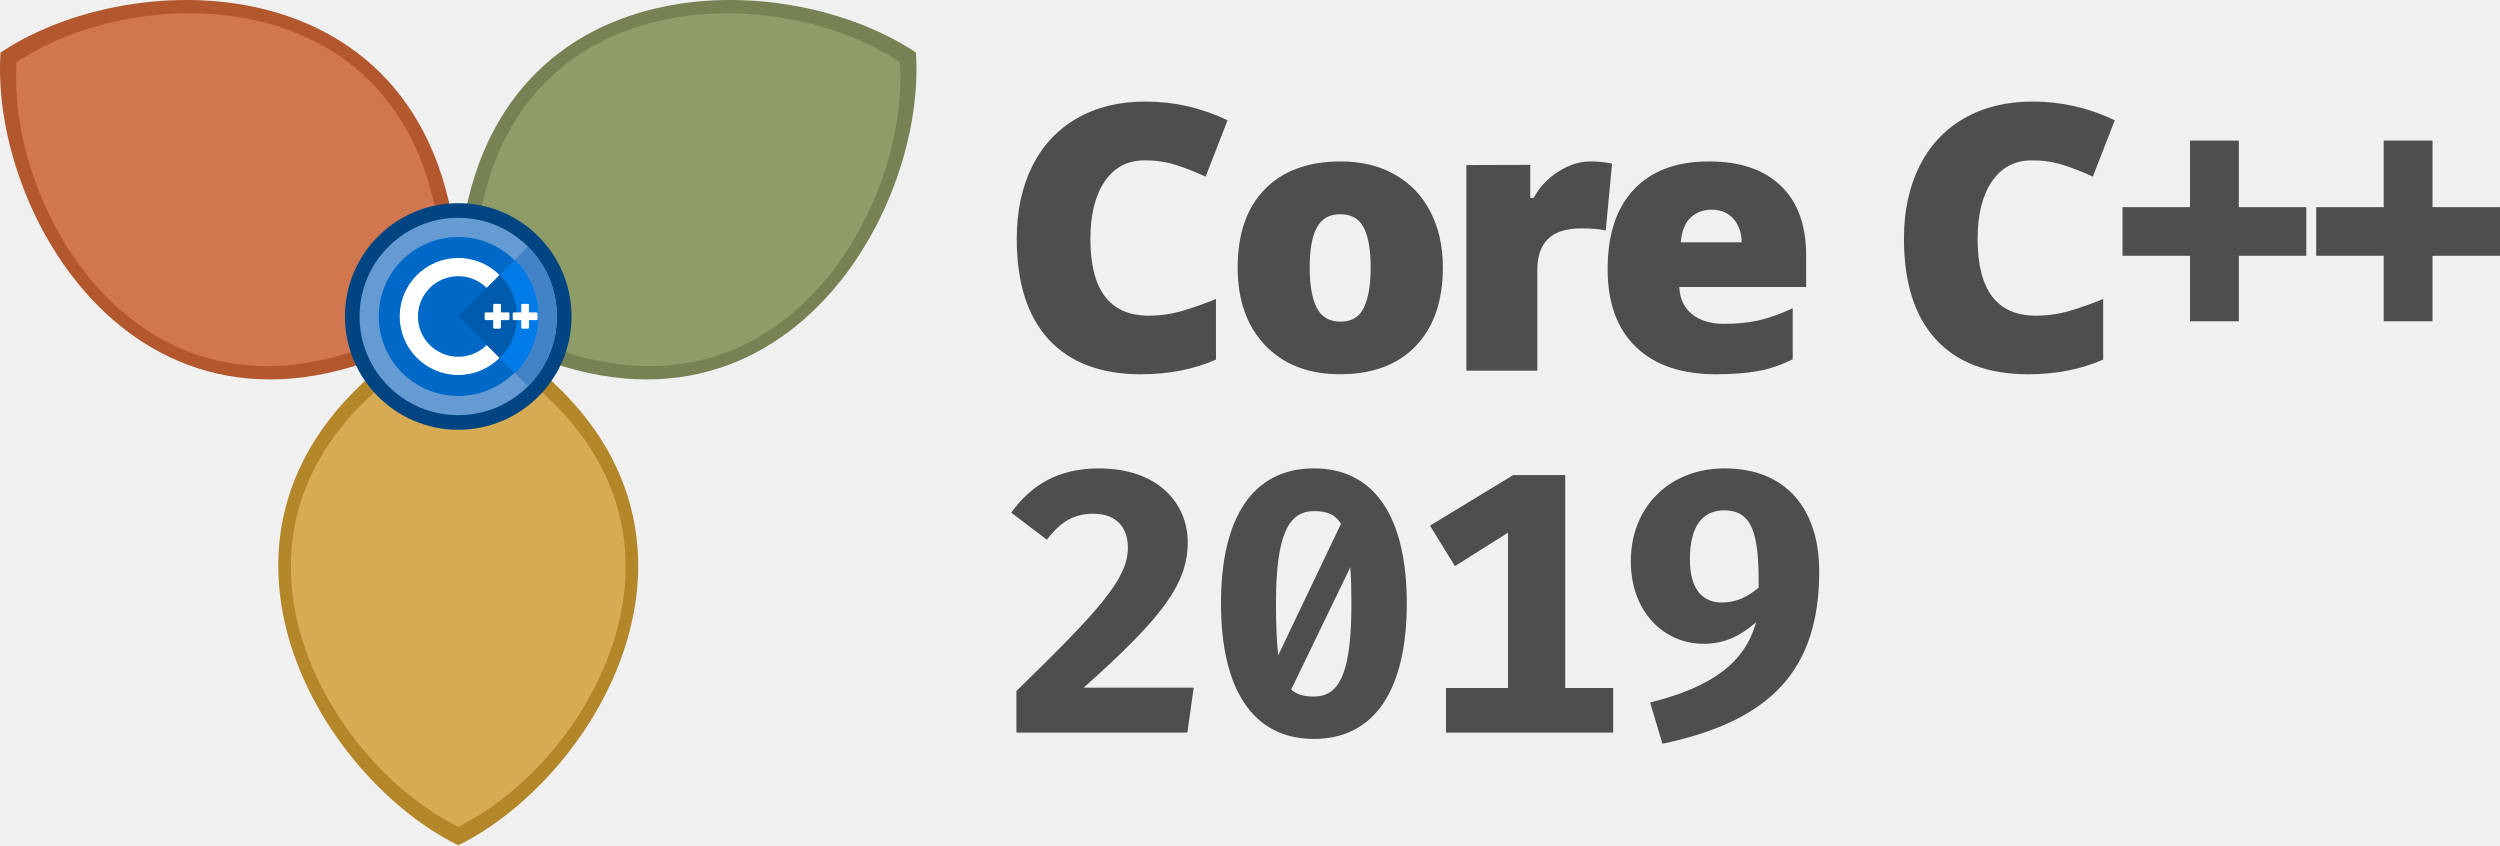
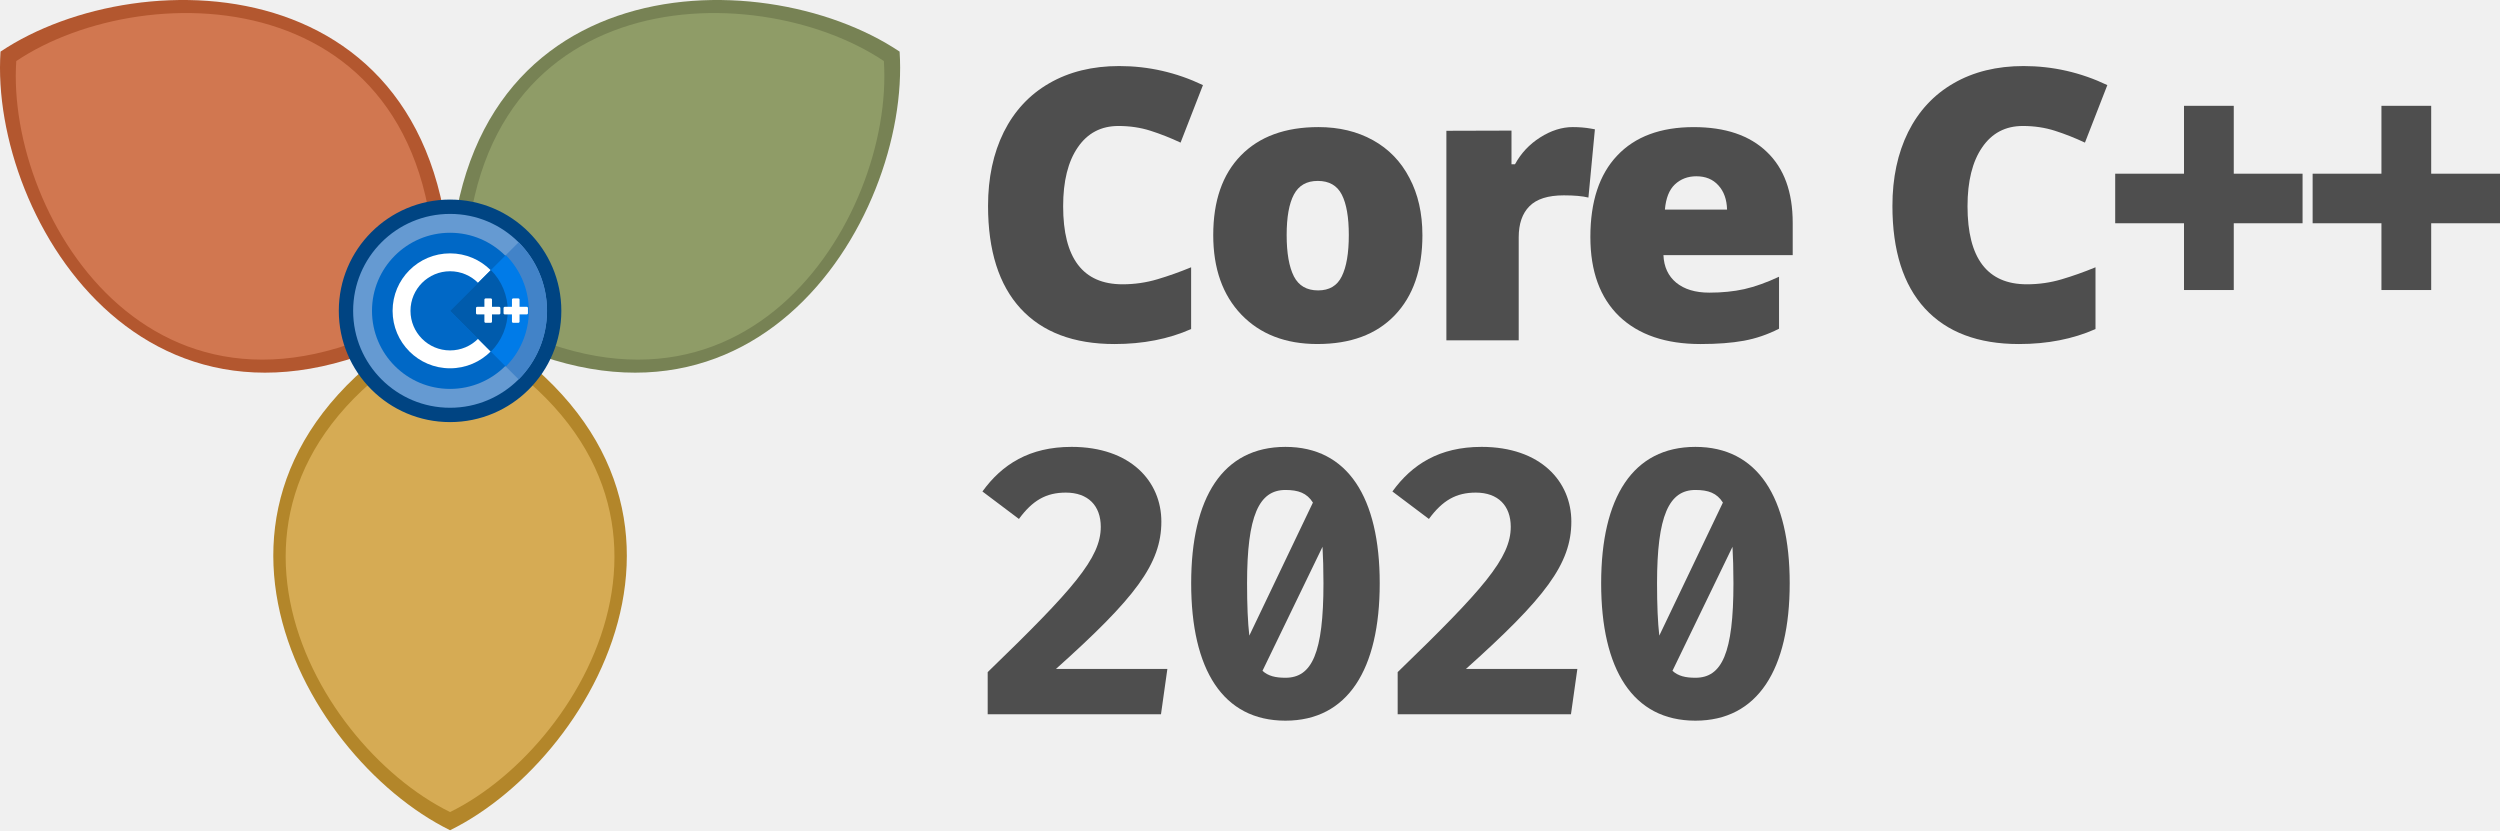
- <svg xmlns="http://www.w3.org/2000/svg" version="1.1" id="Layer_1" x="0px" y="0px" width="196.044" height="66.286" viewBox="0 0 196.044 66.286" enable-background="new 0 0 185 188" xml:space="preserve">
+ <svg xmlns="http://www.w3.org/2000/svg" xml:space="preserve" enable-background="new 0 0 185 188" viewBox="0 0 180.673 60" height="60" width="180.673" y="0px" x="0px" id="Layer_1" version="1.1">
  <defs id="defs233">
-     <radialGradient gradientUnits="userSpaceOnUse" gradientTransform="matrix(0.498,0,0,0.498,172.2891,79.7388)" r="20.114" cy="-60.055" cx="-310.583" id="SVGID_1_">
-       <stop id="stop48" style="stop-color:#FFCF4F" offset="0" />
-       <stop id="stop50" style="stop-color:#F4C236" offset="1" />
+     <radialGradient id="SVGID_1_" cx="-310.583" cy="-60.055" r="20.114" gradientTransform="matrix(0.498,0,0,0.498,172.2891,79.7388)" gradientUnits="userSpaceOnUse">
+       <stop offset="0" style="stop-color:#FFCF4F" id="stop48" />
+       <stop offset="1" style="stop-color:#F4C236" id="stop50" />
    </radialGradient>
-     <radialGradient gradientUnits="userSpaceOnUse" gradientTransform="matrix(0.498,0,0,0.498,172.2891,79.7388)" r="27.658" cy="-70.27" cx="-322.635" id="SVGID_2_">
-       <stop id="stop55" style="stop-color:#08A960" offset="0" />
-       <stop id="stop57" style="stop-color:#07914B" offset="1" />
+     <radialGradient id="SVGID_2_" cx="-322.635" cy="-70.27" r="27.658" gradientTransform="matrix(0.498,0,0,0.498,172.2891,79.7388)" gradientUnits="userSpaceOnUse">
+       <stop offset="0" style="stop-color:#08A960" id="stop55" />
+       <stop offset="1" style="stop-color:#07914B" id="stop57" />
    </radialGradient>
-     <radialGradient gradientUnits="userSpaceOnUse" gradientTransform="matrix(0.498,0,0,0.498,172.2891,79.7388)" r="40.54" cy="-109.951" cx="-313.183" id="SVGID_3_">
-       <stop id="stop62" style="stop-color:#567FC0" offset="0" />
-       <stop id="stop64" style="stop-color:#557FC0" offset="1" />
+     <radialGradient id="SVGID_3_" cx="-313.183" cy="-109.951" r="40.54" gradientTransform="matrix(0.498,0,0,0.498,172.2891,79.7388)" gradientUnits="userSpaceOnUse">
+       <stop offset="0" style="stop-color:#567FC0" id="stop62" />
+       <stop offset="1" style="stop-color:#557FC0" id="stop64" />
    </radialGradient>
-     <radialGradient gradientUnits="userSpaceOnUse" gradientTransform="matrix(0.498,0,0,0.498,172.2891,79.7388)" r="33.058" cy="-119.916" cx="-301.119" id="SVGID_4_">
-       <stop id="stop69" style="stop-color:#E14C40" offset="0" />
-       <stop id="stop71" style="stop-color:#CD392D" offset="1" />
+     <radialGradient id="SVGID_4_" cx="-301.119" cy="-119.916" r="33.058" gradientTransform="matrix(0.498,0,0,0.498,172.2891,79.7388)" gradientUnits="userSpaceOnUse">
+       <stop offset="0" style="stop-color:#E14C40" id="stop69" />
+       <stop offset="1" style="stop-color:#CD392D" id="stop71" />
    </radialGradient>
-     <filter style="color-interpolation-filters:sRGB" id="filter4319">
-       <feColorMatrix values="0.21 0.72 0.072 0 0 0.21 0.72 0.072 0 0 0.21 0.72 0.072 0 0 0 0 0 1 0 " id="feColorMatrix4317" />
+     <filter id="filter4319" style="color-interpolation-filters:sRGB">
+       <feColorMatrix id="feColorMatrix4317" values="0.21 0.72 0.072 0 0 0.21 0.72 0.072 0 0 0.21 0.72 0.072 0 0 0 0 0 1 0 " />
    </filter>
-     <radialGradient gradientUnits="userSpaceOnUse" gradientTransform="matrix(0.498,0,0,0.498,172.2891,79.7388)" r="20.114" cy="66.455" cx="-310.583" id="SVGID_5_">
-       <stop id="stop124" style="stop-color:#CCCCCC" offset="0" />
-       <stop id="stop126" style="stop-color:#C0C0C0" offset="1" />
+     <radialGradient id="SVGID_5_" cx="-310.583" cy="66.455" r="20.114" gradientTransform="matrix(0.498,0,0,0.498,172.2891,79.7388)" gradientUnits="userSpaceOnUse">
+       <stop offset="0" style="stop-color:#CCCCCC" id="stop124" />
+       <stop offset="1" style="stop-color:#C0C0C0" id="stop126" />
    </radialGradient>
-     <radialGradient gradientUnits="userSpaceOnUse" gradientTransform="matrix(0.498,0,0,0.498,172.2891,79.7388)" r="27.658" cy="56.241" cx="-322.635" id="SVGID_6_">
-       <stop id="stop131" style="stop-color:#A0A0A0" offset="0" />
-       <stop id="stop133" style="stop-color:#7B7B7B" offset="1" />
+     <radialGradient id="SVGID_6_" cx="-322.635" cy="56.241" r="27.658" gradientTransform="matrix(0.498,0,0,0.498,172.2891,79.7388)" gradientUnits="userSpaceOnUse">
+       <stop offset="0" style="stop-color:#A0A0A0" id="stop131" />
+       <stop offset="1" style="stop-color:#7B7B7B" id="stop133" />
    </radialGradient>
-     <radialGradient gradientUnits="userSpaceOnUse" gradientTransform="matrix(0.498,0,0,0.498,172.2891,79.7388)" r="40.54" cy="16.559" cx="-313.183" id="SVGID_7_">
-       <stop id="stop138" style="stop-color:#848484" offset="0" />
-       <stop id="stop140" style="stop-color:#838383" offset="1" />
+     <radialGradient id="SVGID_7_" cx="-313.183" cy="16.559" r="40.54" gradientTransform="matrix(0.498,0,0,0.498,172.2891,79.7388)" gradientUnits="userSpaceOnUse">
+       <stop offset="0" style="stop-color:#848484" id="stop138" />
+       <stop offset="1" style="stop-color:#838383" id="stop140" />
    </radialGradient>
-     <radialGradient gradientUnits="userSpaceOnUse" gradientTransform="matrix(0.498,0,0,0.498,172.2891,79.7388)" r="33.058" cy="6.594" cx="-301.119" id="SVGID_8_">
-       <stop id="stop145" style="stop-color:#626262" offset="0" />
-       <stop id="stop147" style="stop-color:#474747" offset="1" />
+     <radialGradient id="SVGID_8_" cx="-301.119" cy="6.594" r="33.058" gradientTransform="matrix(0.498,0,0,0.498,172.2891,79.7388)" gradientUnits="userSpaceOnUse">
+       <stop offset="0" style="stop-color:#626262" id="stop145" />
+       <stop offset="1" style="stop-color:#474747" id="stop147" />
    </radialGradient>
-     <radialGradient gradientUnits="userSpaceOnUse" gradientTransform="matrix(0.498,0,0,0.498,172.2891,79.7388)" r="20.114" cy="192.965" cx="-310.265" id="SVGID_9_">
-       <stop id="stop200" style="stop-color:#FFCF4F" offset="0" />
-       <stop id="stop202" style="stop-color:#F4C236" offset="1" />
+     <radialGradient id="SVGID_9_" cx="-310.265" cy="192.965" r="20.114" gradientTransform="matrix(0.498,0,0,0.498,172.2891,79.7388)" gradientUnits="userSpaceOnUse">
+       <stop offset="0" style="stop-color:#FFCF4F" id="stop200" />
+       <stop offset="1" style="stop-color:#F4C236" id="stop202" />
    </radialGradient>
-     <radialGradient gradientUnits="userSpaceOnUse" gradientTransform="matrix(0.498,0,0,0.498,172.2891,79.7388)" r="27.658" cy="182.751" cx="-322.317" id="SVGID_10_">
-       <stop id="stop207" style="stop-color:#08A960" offset="0" />
-       <stop id="stop209" style="stop-color:#07914B" offset="1" />
+     <radialGradient id="SVGID_10_" cx="-322.317" cy="182.751" r="27.658" gradientTransform="matrix(0.498,0,0,0.498,172.2891,79.7388)" gradientUnits="userSpaceOnUse">
+       <stop offset="0" style="stop-color:#08A960" id="stop207" />
+       <stop offset="1" style="stop-color:#07914B" id="stop209" />
    </radialGradient>
-     <radialGradient gradientUnits="userSpaceOnUse" gradientTransform="matrix(0.498,0,0,0.498,172.2891,79.7388)" r="40.54" cy="143.069" cx="-312.865" id="SVGID_11_">
-       <stop id="stop214" style="stop-color:#567FC0" offset="0" />
-       <stop id="stop216" style="stop-color:#557FC0" offset="1" />
+     <radialGradient id="SVGID_11_" cx="-312.865" cy="143.069" r="40.54" gradientTransform="matrix(0.498,0,0,0.498,172.2891,79.7388)" gradientUnits="userSpaceOnUse">
+       <stop offset="0" style="stop-color:#567FC0" id="stop214" />
+       <stop offset="1" style="stop-color:#557FC0" id="stop216" />
    </radialGradient>
-     <radialGradient gradientUnits="userSpaceOnUse" gradientTransform="matrix(0.498,0,0,0.498,172.2891,79.7388)" r="33.058" cy="133.104" cx="-300.801" id="SVGID_12_">
-       <stop id="stop221" style="stop-color:#E14C40" offset="0" />
-       <stop id="stop223" style="stop-color:#CD392D" offset="1" />
+     <radialGradient id="SVGID_12_" cx="-300.801" cy="133.104" r="33.058" gradientTransform="matrix(0.498,0,0,0.498,172.2891,79.7388)" gradientUnits="userSpaceOnUse">
+       <stop offset="0" style="stop-color:#E14C40" id="stop221" />
+       <stop offset="1" style="stop-color:#CD392D" id="stop223" />
    </radialGradient>
  </defs>
-   <g transform="matrix(0.3816922,0,0,0.3816922,-3.545729,-29.98874)" id="layer1">
+   <g id="layer1" transform="matrix(0.3454942,0,0,0.3454942,-3.209467,-27.14474)">
    <g id="g4622">
-       <path transform="scale(0.2645833)" id="path4505" d="m 390.93,542.691 c -243.116,128.539 -119.577,351.833 0,410.627 119.577,-58.794 243.116,-282.088 0,-410.627 z" style="opacity:1;fill:#b3862a;fill-opacity:1;fill-rule:evenodd;stroke:none;stroke-width:1;stroke-linecap:butt;stroke-linejoin:miter;stroke-miterlimit:4;stroke-dasharray:none;stroke-opacity:1" />
-       <path style="opacity:1;fill:#778254;fill-opacity:1;fill-rule:evenodd;stroke:none;stroke-width:0.265;stroke-linecap:butt;stroke-linejoin:miter;stroke-miterlimit:4;stroke-dasharray:none;stroke-opacity:1" d="M 103.377,143.686 C 164.992,182.388 199.813,124.54 197.466,89.363 168.175,69.742 100.667,70.975 103.377,143.686 Z" id="path4510" />
-       <path id="path4601" d="m 106.671,141.856 c 57.302,35.993 89.686,-17.805 87.503,-50.52 -27.24,-18.248 -90.023,-17.101 -87.503,50.52 z" style="opacity:1;fill:#8f9c67;fill-opacity:1;fill-rule:evenodd;stroke:none;stroke-width:0.246;stroke-linecap:butt;stroke-linejoin:miter;stroke-miterlimit:4;stroke-dasharray:none;stroke-opacity:1" />
-       <path style="opacity:1;fill:#b3572f;fill-opacity:1;fill-rule:evenodd;stroke:none;stroke-width:0.265;stroke-linecap:butt;stroke-linejoin:miter;stroke-miterlimit:4;stroke-dasharray:none;stroke-opacity:1" d="M 103.49,143.686 C 106.2,70.975 38.692,69.742 9.401,89.363 7.054,124.54 41.875,182.388 103.49,143.686 Z" id="path4514" />
-       <path id="path4597" d="M 100.196,141.856 C 102.716,74.234 39.933,73.088 12.693,91.336 10.51,124.051 42.894,177.848 100.196,141.856 Z" style="opacity:1;fill:#d17750;fill-opacity:1;fill-rule:evenodd;stroke:none;stroke-width:0.246;stroke-linecap:butt;stroke-linejoin:miter;stroke-miterlimit:4;stroke-dasharray:none;stroke-opacity:1" />
-       <path style="opacity:1;fill:#d6ab54;fill-opacity:1;fill-rule:evenodd;stroke:none;stroke-width:0.246;stroke-linecap:butt;stroke-linejoin:miter;stroke-miterlimit:4;stroke-dasharray:none;stroke-opacity:1" d="m 103.433,147.39 c -59.822,31.629 -29.423,86.573 0,101.04 29.423,-14.467 59.822,-69.411 0,-101.04 z" id="path4599" />
-       <circle r="21.775" cy="143.587" cx="103.433" id="path4521" style="opacity:1;fill:#659ad2;fill-opacity:1;stroke:#004482;stroke-width:3;stroke-linecap:round;stroke-linejoin:round;stroke-miterlimit:4;stroke-dasharray:none;stroke-opacity:1" />
-       <path style="opacity:1;fill:#4283c8;fill-opacity:1;stroke:none;stroke-width:0.331;stroke-linecap:round;stroke-linejoin:round;stroke-miterlimit:4;stroke-dasharray:none;stroke-opacity:1" id="path4571" d="m 117.779,129.244 a 20.284,20.284 0 0 1 5.941,14.343 20.284,20.284 0 0 1 -5.941,14.343 L 103.436,143.587 Z" />
-       <ellipse ry="16.331" rx="16.331" style="opacity:1;fill:#0068c6;fill-opacity:1;stroke:none;stroke-width:0.267;stroke-linecap:round;stroke-linejoin:round;stroke-miterlimit:4;stroke-dasharray:none;stroke-opacity:1" id="circle4549" cx="103.433" cy="143.587" />
-       <circle style="opacity:1;fill:#ffffff;fill-opacity:1;stroke:none;stroke-width:0.196;stroke-linecap:round;stroke-linejoin:round;stroke-miterlimit:4;stroke-dasharray:none;stroke-opacity:1" id="circle4547" cx="103.433" cy="143.587" r="12.021" />
-       <circle r="8.279" style="opacity:1;fill:#0068c6;fill-opacity:1;stroke:none;stroke-width:0.135;stroke-linecap:round;stroke-linejoin:round;stroke-miterlimit:4;stroke-dasharray:none;stroke-opacity:1" id="circle4545" cx="103.433" cy="143.587" />
-       <path d="m 115.085,131.937 a 16.475,16.475 0 0 1 4.826,11.65 16.475,16.475 0 0 1 -4.826,11.65 l -11.65,-11.65 z" id="path4573" style="opacity:1;fill:#007be8;fill-opacity:1;stroke:none;stroke-width:0.269;stroke-linecap:round;stroke-linejoin:round;stroke-miterlimit:4;stroke-dasharray:none;stroke-opacity:1" />
-       <path d="m 111.967,135.053 a 12.069,12.069 0 0 1 3.535,8.534 12.069,12.069 0 0 1 -3.535,8.534 l -8.534,-8.534 z" id="circle4553" style="opacity:1;fill:#005bac;fill-opacity:1;stroke:none;stroke-width:0.197;stroke-linecap:round;stroke-linejoin:round;stroke-miterlimit:4;stroke-dasharray:none;stroke-opacity:1" />
-       <g transform="matrix(0.7297297,0,0,0.7297297,31.07577,38.79505)" id="g4561">
-         <rect style="opacity:1;fill:#ffffff;fill-opacity:1;stroke:#004482;stroke-width:0;stroke-linecap:butt;stroke-linejoin:miter;stroke-miterlimit:4;stroke-dasharray:none;stroke-opacity:1" id="rect4555" width="2.177" height="6.993" x="108.997" y="140.045" ry="0.35" />
-         <rect ry="0.35" y="-113.582" x="142.453" height="6.993" width="2.177" id="rect4557" style="opacity:1;fill:#ffffff;fill-opacity:1;stroke:#004482;stroke-width:0;stroke-linecap:butt;stroke-linejoin:miter;stroke-miterlimit:4;stroke-dasharray:none;stroke-opacity:1" transform="rotate(90)" />
+       <path style="opacity:1;fill:#b3862a;fill-opacity:1;fill-rule:evenodd;stroke:none;stroke-width:1;stroke-linecap:butt;stroke-linejoin:miter;stroke-miterlimit:4;stroke-dasharray:none;stroke-opacity:1" d="m 390.93,542.691 c -243.116,128.539 -119.577,351.833 0,410.627 119.577,-58.794 243.116,-282.088 0,-410.627 z" id="path4505" transform="scale(0.2645833)" />
+       <path id="path4510" d="M 103.377,143.686 C 164.992,182.388 199.813,124.54 197.466,89.363 168.175,69.742 100.667,70.975 103.377,143.686 Z" style="opacity:1;fill:#778254;fill-opacity:1;fill-rule:evenodd;stroke:none;stroke-width:0.265;stroke-linecap:butt;stroke-linejoin:miter;stroke-miterlimit:4;stroke-dasharray:none;stroke-opacity:1" />
+       <path style="opacity:1;fill:#8f9c67;fill-opacity:1;fill-rule:evenodd;stroke:none;stroke-width:0.246;stroke-linecap:butt;stroke-linejoin:miter;stroke-miterlimit:4;stroke-dasharray:none;stroke-opacity:1" d="m 106.671,141.856 c 57.302,35.993 89.686,-17.805 87.503,-50.52 -27.24,-18.248 -90.023,-17.101 -87.503,50.52 z" id="path4601" />
+       <path id="path4514" d="M 103.49,143.686 C 106.2,70.975 38.692,69.742 9.401,89.363 7.054,124.54 41.875,182.388 103.49,143.686 Z" style="opacity:1;fill:#b3572f;fill-opacity:1;fill-rule:evenodd;stroke:none;stroke-width:0.265;stroke-linecap:butt;stroke-linejoin:miter;stroke-miterlimit:4;stroke-dasharray:none;stroke-opacity:1" />
+       <path style="opacity:1;fill:#d17750;fill-opacity:1;fill-rule:evenodd;stroke:none;stroke-width:0.246;stroke-linecap:butt;stroke-linejoin:miter;stroke-miterlimit:4;stroke-dasharray:none;stroke-opacity:1" d="M 100.196,141.856 C 102.716,74.234 39.933,73.088 12.693,91.336 10.51,124.051 42.894,177.848 100.196,141.856 Z" id="path4597" />
+       <path id="path4599" d="m 103.433,147.39 c -59.822,31.629 -29.423,86.573 0,101.04 29.423,-14.467 59.822,-69.411 0,-101.04 z" style="opacity:1;fill:#d6ab54;fill-opacity:1;fill-rule:evenodd;stroke:none;stroke-width:0.246;stroke-linecap:butt;stroke-linejoin:miter;stroke-miterlimit:4;stroke-dasharray:none;stroke-opacity:1" />
+       <circle style="opacity:1;fill:#659ad2;fill-opacity:1;stroke:#004482;stroke-width:3;stroke-linecap:round;stroke-linejoin:round;stroke-miterlimit:4;stroke-dasharray:none;stroke-opacity:1" id="path4521" cx="103.433" cy="143.587" r="21.775" />
+       <path d="m 117.779,129.244 a 20.284,20.284 0 0 1 5.941,14.343 20.284,20.284 0 0 1 -5.941,14.343 L 103.436,143.587 Z" id="path4571" style="opacity:1;fill:#4283c8;fill-opacity:1;stroke:none;stroke-width:0.331;stroke-linecap:round;stroke-linejoin:round;stroke-miterlimit:4;stroke-dasharray:none;stroke-opacity:1" />
+       <ellipse cy="143.587" cx="103.433" id="circle4549" style="opacity:1;fill:#0068c6;fill-opacity:1;stroke:none;stroke-width:0.267;stroke-linecap:round;stroke-linejoin:round;stroke-miterlimit:4;stroke-dasharray:none;stroke-opacity:1" rx="16.331" ry="16.331" />
+       <circle r="12.021" cy="143.587" cx="103.433" id="circle4547" style="opacity:1;fill:#ffffff;fill-opacity:1;stroke:none;stroke-width:0.196;stroke-linecap:round;stroke-linejoin:round;stroke-miterlimit:4;stroke-dasharray:none;stroke-opacity:1" />
+       <circle cy="143.587" cx="103.433" id="circle4545" style="opacity:1;fill:#0068c6;fill-opacity:1;stroke:none;stroke-width:0.135;stroke-linecap:round;stroke-linejoin:round;stroke-miterlimit:4;stroke-dasharray:none;stroke-opacity:1" r="8.279" />
+       <path style="opacity:1;fill:#007be8;fill-opacity:1;stroke:none;stroke-width:0.269;stroke-linecap:round;stroke-linejoin:round;stroke-miterlimit:4;stroke-dasharray:none;stroke-opacity:1" id="path4573" d="m 115.085,131.937 a 16.475,16.475 0 0 1 4.826,11.65 16.475,16.475 0 0 1 -4.826,11.65 l -11.65,-11.65 z" />
+       <path style="opacity:1;fill:#005bac;fill-opacity:1;stroke:none;stroke-width:0.197;stroke-linecap:round;stroke-linejoin:round;stroke-miterlimit:4;stroke-dasharray:none;stroke-opacity:1" id="circle4553" d="m 111.967,135.053 a 12.069,12.069 0 0 1 3.535,8.534 12.069,12.069 0 0 1 -3.535,8.534 l -8.534,-8.534 z" />
+       <g id="g4561" transform="matrix(0.7297297,0,0,0.7297297,31.07577,38.79505)">
+         <rect ry="0.35" y="140.045" x="108.997" height="6.993" width="2.177" id="rect4555" style="opacity:1;fill:#ffffff;fill-opacity:1;stroke:#004482;stroke-width:0;stroke-linecap:butt;stroke-linejoin:miter;stroke-miterlimit:4;stroke-dasharray:none;stroke-opacity:1" />
+         <rect transform="rotate(90)" style="opacity:1;fill:#ffffff;fill-opacity:1;stroke:#004482;stroke-width:0;stroke-linecap:butt;stroke-linejoin:miter;stroke-miterlimit:4;stroke-dasharray:none;stroke-opacity:1" id="rect4557" width="2.177" height="6.993" x="142.453" y="-113.582" ry="0.35" />
      </g>
-       <g id="g4567" transform="matrix(0.7297297,0,0,0.7297297,36.8399,38.79505)">
-         <rect ry="0.35" y="140.045" x="108.997" height="6.993" width="2.177" id="rect4563" style="opacity:1;fill:#ffffff;fill-opacity:1;stroke:#004482;stroke-width:0;stroke-linecap:butt;stroke-linejoin:miter;stroke-miterlimit:4;stroke-dasharray:none;stroke-opacity:1" />
-         <rect transform="rotate(90)" style="opacity:1;fill:#ffffff;fill-opacity:1;stroke:#004482;stroke-width:0;stroke-linecap:butt;stroke-linejoin:miter;stroke-miterlimit:4;stroke-dasharray:none;stroke-opacity:1" id="rect4565" width="2.177" height="6.993" x="142.453" y="-113.582" ry="0.35" />
+       <g transform="matrix(0.7297297,0,0,0.7297297,36.8399,38.79505)" id="g4567">
+         <rect style="opacity:1;fill:#ffffff;fill-opacity:1;stroke:#004482;stroke-width:0;stroke-linecap:butt;stroke-linejoin:miter;stroke-miterlimit:4;stroke-dasharray:none;stroke-opacity:1" id="rect4563" width="2.177" height="6.993" x="108.997" y="140.045" ry="0.35" />
+         <rect ry="0.35" y="-113.582" x="142.453" height="6.993" width="2.177" id="rect4565" style="opacity:1;fill:#ffffff;fill-opacity:1;stroke:#004482;stroke-width:0;stroke-linecap:butt;stroke-linejoin:miter;stroke-miterlimit:4;stroke-dasharray:none;stroke-opacity:1" transform="rotate(90)" />
      </g>
    </g>
  </g>
-   <g id="g203" transform="matrix(1.315701,0,0,1.315701,15.86629,-5.575166)">
-     <g aria-label="Core C++" style="font-style:normal;font-variant:normal;font-weight:normal;font-stretch:normal;font-size:22.148px;line-height:125%;font-family:'GoodDog Plain';-inkscape-font-specification:'GoodDog Plain';text-align:start;letter-spacing:0px;word-spacing:0px;text-anchor:start;fill:#4e4e4e;fill-opacity:1;stroke:none;stroke-width:0.554px;stroke-linecap:butt;stroke-linejoin:miter;stroke-opacity:1" id="text193">
-       <path d="m 56.164,13.794 q -1.525,0 -2.379,1.254 -0.854,1.244 -0.854,3.439 0,4.564 3.471,4.564 1.049,0 2.033,-0.292 0.984,-0.292 1.979,-0.703 v 3.612 q -1.979,0.876 -4.477,0.876 -3.58,0 -5.494,-2.076 -1.903,-2.076 -1.903,-6.002 0,-2.455 0.919,-4.315 0.93,-1.86 2.66,-2.855 Q 53.861,10.29 56.207,10.29 q 2.563,0 4.899,1.114 l -1.309,3.363 q -0.876,-0.411 -1.752,-0.692 -0.876,-0.281 -1.882,-0.281 z" style="font-style:normal;font-variant:normal;font-weight:normal;font-stretch:normal;font-family:'WLM Idea';-inkscape-font-specification:'WLM Idea';letter-spacing:-1px;fill:#4e4e4e;fill-opacity:1;stroke-width:0.554px" id="path171" />
-       <path d="m 73.938,20.174 q 0,3.006 -1.622,4.693 -1.611,1.676 -4.52,1.676 -2.79,0 -4.445,-1.719 -1.644,-1.719 -1.644,-4.65 0,-2.996 1.611,-4.65 1.622,-1.665 4.542,-1.665 1.806,0 3.19,0.768 1.384,0.768 2.13,2.206 0.757,1.427 0.757,3.342 z m -7.938,0 q 0,1.579 0.422,2.412 0.422,0.822 1.417,0.822 0.984,0 1.384,-0.822 0.411,-0.833 0.411,-2.412 0,-1.568 -0.411,-2.368 -0.411,-0.8 -1.406,-0.8 -0.973,0 -1.395,0.8 -0.422,0.789 -0.422,2.368 z" style="font-style:normal;font-variant:normal;font-weight:normal;font-stretch:normal;font-family:'WLM Idea';-inkscape-font-specification:'WLM Idea';letter-spacing:-1px;fill:#4e4e4e;fill-opacity:1;stroke-width:0.554px" id="path173" />
-       <path d="m 82.736,13.859 q 0.552,0 1.049,0.087 l 0.238,0.043 -0.379,3.991 q -0.519,-0.13 -1.438,-0.13 -1.384,0 -2.011,0.638 -0.627,0.627 -0.627,1.817 v 6.024 H 75.339 V 14.075 l 3.807,-0.011 v 1.968 h 0.205 q 0.53,-0.973 1.471,-1.568 0.952,-0.606 1.914,-0.606 z" style="font-style:normal;font-variant:normal;font-weight:normal;font-stretch:normal;font-family:'WLM Idea';-inkscape-font-specification:'WLM Idea';letter-spacing:-1px;fill:#4e4e4e;fill-opacity:1;stroke-width:0.554px" id="path175" />
-       <path d="m 90.203,26.544 q -3.06,0 -4.758,-1.622 -1.687,-1.633 -1.687,-4.639 0,-3.104 1.568,-4.758 1.568,-1.665 4.477,-1.665 2.768,0 4.272,1.449 1.514,1.438 1.514,4.153 v 1.882 h -7.559 q 0.043,1.027 0.746,1.611 0.714,0.584 1.936,0.584 1.114,0 2.044,-0.205 0.941,-0.216 2.033,-0.725 v 3.039 q -0.995,0.508 -2.055,0.703 Q 91.674,26.544 90.203,26.544 Z m -0.249,-9.809 q -0.746,0 -1.254,0.476 -0.497,0.465 -0.584,1.471 h 3.634 q -0.022,-0.887 -0.508,-1.417 -0.476,-0.53 -1.287,-0.53 z" style="font-style:normal;font-variant:normal;font-weight:normal;font-stretch:normal;font-family:'WLM Idea';-inkscape-font-specification:'WLM Idea';letter-spacing:-1px;fill:#4e4e4e;fill-opacity:1;stroke-width:0.554px" id="path177" />
-       <path d="m 109.043,13.794 q -1.525,0 -2.379,1.254 -0.854,1.244 -0.854,3.439 0,4.564 3.471,4.564 1.049,0 2.033,-0.292 0.984,-0.292 1.979,-0.703 v 3.612 q -1.979,0.876 -4.477,0.876 -3.58,0 -5.494,-2.076 -1.903,-2.076 -1.903,-6.002 0,-2.455 0.919,-4.315 0.93,-1.86 2.66,-2.855 1.741,-1.006 4.088,-1.006 2.563,0 4.899,1.114 l -1.309,3.363 q -0.876,-0.411 -1.752,-0.692 -0.876,-0.281 -1.882,-0.281 z" style="font-style:normal;font-variant:normal;font-weight:normal;font-stretch:normal;font-family:'WLM Idea';-inkscape-font-specification:'WLM Idea';letter-spacing:-1px;fill:#4e4e4e;fill-opacity:1;stroke-width:0.554px" id="path179" />
-       <path d="m 118.468,19.482 h -4.023 v -2.898 h 4.023 V 12.615 h 2.909 v 3.969 h 4.023 v 2.898 h -4.023 v 3.904 h -2.909 z" style="font-style:normal;font-variant:normal;font-weight:normal;font-stretch:normal;font-family:'WLM Idea';-inkscape-font-specification:'WLM Idea';letter-spacing:-1px;fill:#4e4e4e;fill-opacity:1;stroke-width:0.554px" id="path181" />
-       <path d="m 130.012,19.482 h -4.023 v -2.898 h 4.023 V 12.615 h 2.909 v 3.969 h 4.023 v 2.898 h -4.023 v 3.904 h -2.909 z" style="font-style:normal;font-variant:normal;font-weight:normal;font-stretch:normal;font-family:'WLM Idea';-inkscape-font-specification:'WLM Idea';letter-spacing:-1px;fill:#4e4e4e;fill-opacity:1;stroke-width:0.554px" id="path183" />
+   <g transform="translate(-3.023616,-0.9999999)" id="g5540">
+     <g transform="matrix(1.236,0,0,1.236,14.43353,-6.944986)" aria-label="Core C++" style="font-style:normal;font-variant:normal;font-weight:normal;font-stretch:normal;font-size:22.148px;line-height:125%;font-family:'GoodDog Plain';-inkscape-font-specification:'GoodDog Plain';text-align:start;letter-spacing:0px;word-spacing:0px;text-anchor:start;fill:#4e4e4e;fill-opacity:1;stroke:none;stroke-width:0.554px;stroke-linecap:butt;stroke-linejoin:miter;stroke-opacity:1" id="text193-9">
+       <path d="m 56.164,13.794 q -1.525,0 -2.379,1.254 -0.854,1.244 -0.854,3.439 0,4.564 3.471,4.564 1.049,0 2.033,-0.292 0.984,-0.292 1.979,-0.703 v 3.612 q -1.979,0.876 -4.477,0.876 -3.58,0 -5.494,-2.076 -1.903,-2.076 -1.903,-6.002 0,-2.455 0.919,-4.315 0.93,-1.86 2.66,-2.855 Q 53.861,10.29 56.207,10.29 q 2.563,0 4.899,1.114 l -1.309,3.363 q -0.876,-0.411 -1.752,-0.692 -0.876,-0.281 -1.882,-0.281 z" style="font-style:normal;font-variant:normal;font-weight:normal;font-stretch:normal;font-family:'WLM Idea';-inkscape-font-specification:'WLM Idea';letter-spacing:-1px;fill:#4e4e4e;fill-opacity:1;stroke-width:0.554px" id="path171-0" />
+       <path d="m 73.938,20.174 q 0,3.006 -1.622,4.693 -1.611,1.676 -4.52,1.676 -2.79,0 -4.445,-1.719 -1.644,-1.719 -1.644,-4.65 0,-2.996 1.611,-4.65 1.622,-1.665 4.542,-1.665 1.806,0 3.19,0.768 1.384,0.768 2.13,2.206 0.757,1.427 0.757,3.342 z m -7.938,0 q 0,1.579 0.422,2.412 0.422,0.822 1.417,0.822 0.984,0 1.384,-0.822 0.411,-0.833 0.411,-2.412 0,-1.568 -0.411,-2.368 -0.411,-0.8 -1.406,-0.8 -0.973,0 -1.395,0.8 -0.422,0.789 -0.422,2.368 z" style="font-style:normal;font-variant:normal;font-weight:normal;font-stretch:normal;font-family:'WLM Idea';-inkscape-font-specification:'WLM Idea';letter-spacing:-1px;fill:#4e4e4e;fill-opacity:1;stroke-width:0.554px" id="path173-0" />
+       <path d="m 82.736,13.859 q 0.552,0 1.049,0.087 l 0.238,0.043 -0.379,3.991 q -0.519,-0.13 -1.438,-0.13 -1.384,0 -2.011,0.638 -0.627,0.627 -0.627,1.817 v 6.024 H 75.339 V 14.075 l 3.807,-0.011 v 1.968 h 0.205 q 0.53,-0.973 1.471,-1.568 0.952,-0.606 1.914,-0.606 z" style="font-style:normal;font-variant:normal;font-weight:normal;font-stretch:normal;font-family:'WLM Idea';-inkscape-font-specification:'WLM Idea';letter-spacing:-1px;fill:#4e4e4e;fill-opacity:1;stroke-width:0.554px" id="path175-9" />
+       <path d="m 90.203,26.544 q -3.06,0 -4.758,-1.622 -1.687,-1.633 -1.687,-4.639 0,-3.104 1.568,-4.758 1.568,-1.665 4.477,-1.665 2.768,0 4.272,1.449 1.514,1.438 1.514,4.153 v 1.882 h -7.559 q 0.043,1.027 0.746,1.611 0.714,0.584 1.936,0.584 1.114,0 2.044,-0.205 0.941,-0.216 2.033,-0.725 v 3.039 q -0.995,0.508 -2.055,0.703 Q 91.674,26.544 90.203,26.544 Z m -0.249,-9.809 q -0.746,0 -1.254,0.476 -0.497,0.465 -0.584,1.471 h 3.634 q -0.022,-0.887 -0.508,-1.417 -0.476,-0.53 -1.287,-0.53 z" style="font-style:normal;font-variant:normal;font-weight:normal;font-stretch:normal;font-family:'WLM Idea';-inkscape-font-specification:'WLM Idea';letter-spacing:-1px;fill:#4e4e4e;fill-opacity:1;stroke-width:0.554px" id="path177-1" />
+       <path d="m 109.043,13.794 q -1.525,0 -2.379,1.254 -0.854,1.244 -0.854,3.439 0,4.564 3.471,4.564 1.049,0 2.033,-0.292 0.984,-0.292 1.979,-0.703 v 3.612 q -1.979,0.876 -4.477,0.876 -3.58,0 -5.494,-2.076 -1.903,-2.076 -1.903,-6.002 0,-2.455 0.919,-4.315 0.93,-1.86 2.66,-2.855 1.741,-1.006 4.088,-1.006 2.563,0 4.899,1.114 l -1.309,3.363 q -0.876,-0.411 -1.752,-0.692 -0.876,-0.281 -1.882,-0.281 z" style="font-style:normal;font-variant:normal;font-weight:normal;font-stretch:normal;font-family:'WLM Idea';-inkscape-font-specification:'WLM Idea';letter-spacing:-1px;fill:#4e4e4e;fill-opacity:1;stroke-width:0.554px" id="path179-9" />
+       <path d="m 118.468,19.482 h -4.023 v -2.898 h 4.023 V 12.615 h 2.909 v 3.969 h 4.023 v 2.898 h -4.023 v 3.904 h -2.909 z" style="font-style:normal;font-variant:normal;font-weight:normal;font-stretch:normal;font-family:'WLM Idea';-inkscape-font-specification:'WLM Idea';letter-spacing:-1px;fill:#4e4e4e;fill-opacity:1;stroke-width:0.554px" id="path181-8" />
+       <path d="m 130.012,19.482 h -4.023 v -2.898 h 4.023 V 12.615 h 2.909 v 3.969 h 4.023 v 2.898 h -4.023 v 3.904 h -2.909 z" style="font-style:normal;font-variant:normal;font-weight:normal;font-stretch:normal;font-family:'WLM Idea';-inkscape-font-specification:'WLM Idea';letter-spacing:-1px;fill:#4e4e4e;fill-opacity:1;stroke-width:0.554px" id="path183-5" />
    </g>
-     <g aria-label="2019" style="font-style:normal;font-variant:normal;font-weight:normal;font-stretch:normal;font-size:22.148px;line-height:125%;font-family:'GoodDog Plain';-inkscape-font-specification:'GoodDog Plain';text-align:start;letter-spacing:0px;word-spacing:0px;text-anchor:start;fill:#4e4e4e;fill-opacity:1;stroke:none;stroke-width:0.554px;stroke-linecap:butt;stroke-linejoin:miter;stroke-opacity:1" id="text197">
-       <path d="m 53.438,32.154 c -2.481,0 -4.075,1.041 -5.227,2.636 l 2.126,1.617 c 0.819,-1.085 1.617,-1.55 2.768,-1.55 1.329,0 2.06,0.775 2.06,2.015 0,1.838 -1.617,3.654 -6.644,8.549 v 2.481 h 10.188 l 0.377,-2.68 h -6.556 c 4.673,-4.164 6.201,-6.179 6.201,-8.66 0,-2.348 -1.794,-4.407 -5.293,-4.407 z" style="font-style:normal;font-variant:normal;font-weight:bold;font-stretch:normal;font-family:'Fira Code';-inkscape-font-specification:'Fira Code Bold';letter-spacing:-1px;fill:#4e4e4e;fill-opacity:1;stroke-width:0.554px" id="path186" />
-       <path d="m 66.25,32.154 c -3.677,0 -5.537,2.99 -5.537,8.04 0,5.072 1.86,8.084 5.537,8.084 3.677,0 5.537,-3.012 5.537,-8.084 0,-5.05 -1.86,-8.04 -5.537,-8.04 z m 0,2.547 c 0.753,0 1.262,0.177 1.617,0.753 l -3.743,7.84 c -0.089,-0.775 -0.133,-1.794 -0.133,-3.101 0,-3.987 0.709,-5.493 2.259,-5.493 z m 0,11.052 c -0.576,0 -1.019,-0.111 -1.351,-0.421 l 3.522,-7.287 c 0.044,0.62 0.066,1.329 0.066,2.148 0,4.119 -0.687,5.559 -2.237,5.559 z" style="font-style:normal;font-variant:normal;font-weight:bold;font-stretch:normal;font-family:'Fira Code';-inkscape-font-specification:'Fira Code Bold';letter-spacing:-1px;fill:#4e4e4e;fill-opacity:1;stroke-width:0.554px" id="path188" />
-       <path d="M 81.232,45.244 V 32.553 h -3.101 l -4.961,3.012 1.484,2.414 3.167,-1.993 v 9.258 h -3.699 v 2.658 h 9.967 v -2.658 z" style="font-style:normal;font-variant:normal;font-weight:bold;font-stretch:normal;font-family:'Fira Code';-inkscape-font-specification:'Fira Code Bold';letter-spacing:-1px;fill:#4e4e4e;fill-opacity:1;stroke-width:0.554px" id="path190" />
-       <path d="m 90.721,32.154 c -3.189,0 -5.581,2.215 -5.581,5.537 0,2.968 1.927,4.917 4.341,4.917 1.262,0 2.215,-0.487 3.123,-1.285 -0.664,2.436 -2.68,3.876 -6.312,4.784 l 0.731,2.458 c 6.445,-1.351 9.346,-4.385 9.346,-10.277 0,-3.632 -1.905,-6.135 -5.648,-6.135 z m -2.06,5.426 c 0,-2.015 0.775,-2.924 2.038,-2.924 1.75,0 2.082,1.506 2.06,4.607 -0.687,0.576 -1.373,0.886 -2.193,0.886 -1.063,0 -1.905,-0.687 -1.905,-2.569 z" style="font-style:normal;font-variant:normal;font-weight:bold;font-stretch:normal;font-family:'Fira Code';-inkscape-font-specification:'Fira Code Bold';letter-spacing:-1px;fill:#4e4e4e;fill-opacity:1;stroke-width:0.554px" id="path192" />
+     <g id="text5436" style="font-style:normal;font-variant:normal;font-weight:normal;font-stretch:normal;font-size:26.517px;line-height:125%;font-family:'BN Capuccino';-inkscape-font-specification:'BN Capuccino';font-variant-ligatures:normal;font-variant-caps:normal;font-variant-numeric:normal;font-feature-settings:normal;text-align:center;letter-spacing:0px;word-spacing:0px;writing-mode:lr-tb;direction:rtl;text-anchor:middle;fill:#4e4e4e;fill-opacity:1;stroke:none;stroke-width:1.841px;stroke-linecap:butt;stroke-linejoin:miter;stroke-opacity:1" aria-label="2020">
+       <path id="path5518" style="font-style:normal;font-variant:normal;font-weight:bold;font-stretch:normal;font-family:'Fira Code';-inkscape-font-specification:'Fira Code Bold';text-align:start;letter-spacing:-1.5px;text-anchor:start;fill:#4e4e4e;fill-opacity:1;stroke-width:1.841px" d="m 80.455,33.296 c -3.033,0 -5.018,1.265 -6.432,3.223 l 2.638,1.985 c 0.979,-1.333 1.958,-1.904 3.386,-1.904 1.618,0 2.529,0.952 2.529,2.475 0,2.244 -1.972,4.501 -8.173,10.498 v 3.046 h 12.524 l 0.462,-3.277 h -8.05 c 5.725,-5.127 7.615,-7.588 7.615,-10.648 0,-2.883 -2.203,-5.399 -6.5,-5.399 z" />
+       <path id="path5520" style="font-style:normal;font-variant:normal;font-weight:bold;font-stretch:normal;font-family:'Fira Code';-inkscape-font-specification:'Fira Code Bold';text-align:start;letter-spacing:-1.5px;text-anchor:start;fill:#4e4e4e;fill-opacity:1;stroke-width:1.841px" d="m 95.922,33.296 c -4.528,0 -6.813,3.658 -6.813,9.859 0,6.228 2.285,9.927 6.813,9.927 4.501,0 6.813,-3.699 6.813,-9.927 0,-6.201 -2.312,-9.859 -6.813,-9.859 z m 0,3.114 c 0.925,0 1.55,0.218 1.985,0.911 l -4.596,9.614 C 93.202,45.984 93.148,44.746 93.148,43.155 c 0,-4.882 0.857,-6.745 2.774,-6.745 z m 0,13.571 c -0.707,0 -1.251,-0.122 -1.659,-0.503 l 4.338,-8.962 c 0.041,0.748 0.068,1.618 0.068,2.638 0,5.045 -0.83,6.827 -2.747,6.827 z" />
+       <path id="path5522" style="font-style:normal;font-variant:normal;font-weight:bold;font-stretch:normal;font-family:'Fira Code';-inkscape-font-specification:'Fira Code Bold';text-align:start;letter-spacing:-1.5px;text-anchor:start;fill:#4e4e4e;fill-opacity:1;stroke-width:1.841px" d="m 110.084,33.296 c -3.033,0 -5.018,1.265 -6.432,3.223 l 2.638,1.985 c 0.979,-1.333 1.958,-1.904 3.386,-1.904 1.618,0 2.529,0.952 2.529,2.475 0,2.244 -1.972,4.501 -8.173,10.498 v 3.046 h 12.524 l 0.462,-3.277 h -8.05 c 5.725,-5.127 7.615,-7.588 7.615,-10.648 0,-2.883 -2.203,-5.399 -6.5,-5.399 z" />
+       <path id="path5524" style="font-style:normal;font-variant:normal;font-weight:bold;font-stretch:normal;font-family:'Fira Code';-inkscape-font-specification:'Fira Code Bold';text-align:start;letter-spacing:-1.5px;text-anchor:start;fill:#4e4e4e;fill-opacity:1;stroke-width:1.841px" d="m 125.551,33.296 c -4.528,0 -6.813,3.658 -6.813,9.859 0,6.228 2.285,9.927 6.813,9.927 4.501,0 6.813,-3.699 6.813,-9.927 0,-6.201 -2.312,-9.859 -6.813,-9.859 z m 0,3.114 c 0.925,0 1.55,0.218 1.985,0.911 l -4.596,9.614 c -0.109,-0.952 -0.163,-2.189 -0.163,-3.78 0,-4.882 0.857,-6.745 2.774,-6.745 z m 0,13.571 c -0.707,0 -1.251,-0.122 -1.659,-0.503 l 4.338,-8.962 c 0.041,0.748 0.068,1.618 0.068,2.638 0,5.045 -0.83,6.827 -2.747,6.827 z" />
    </g>
  </g>
</svg>
